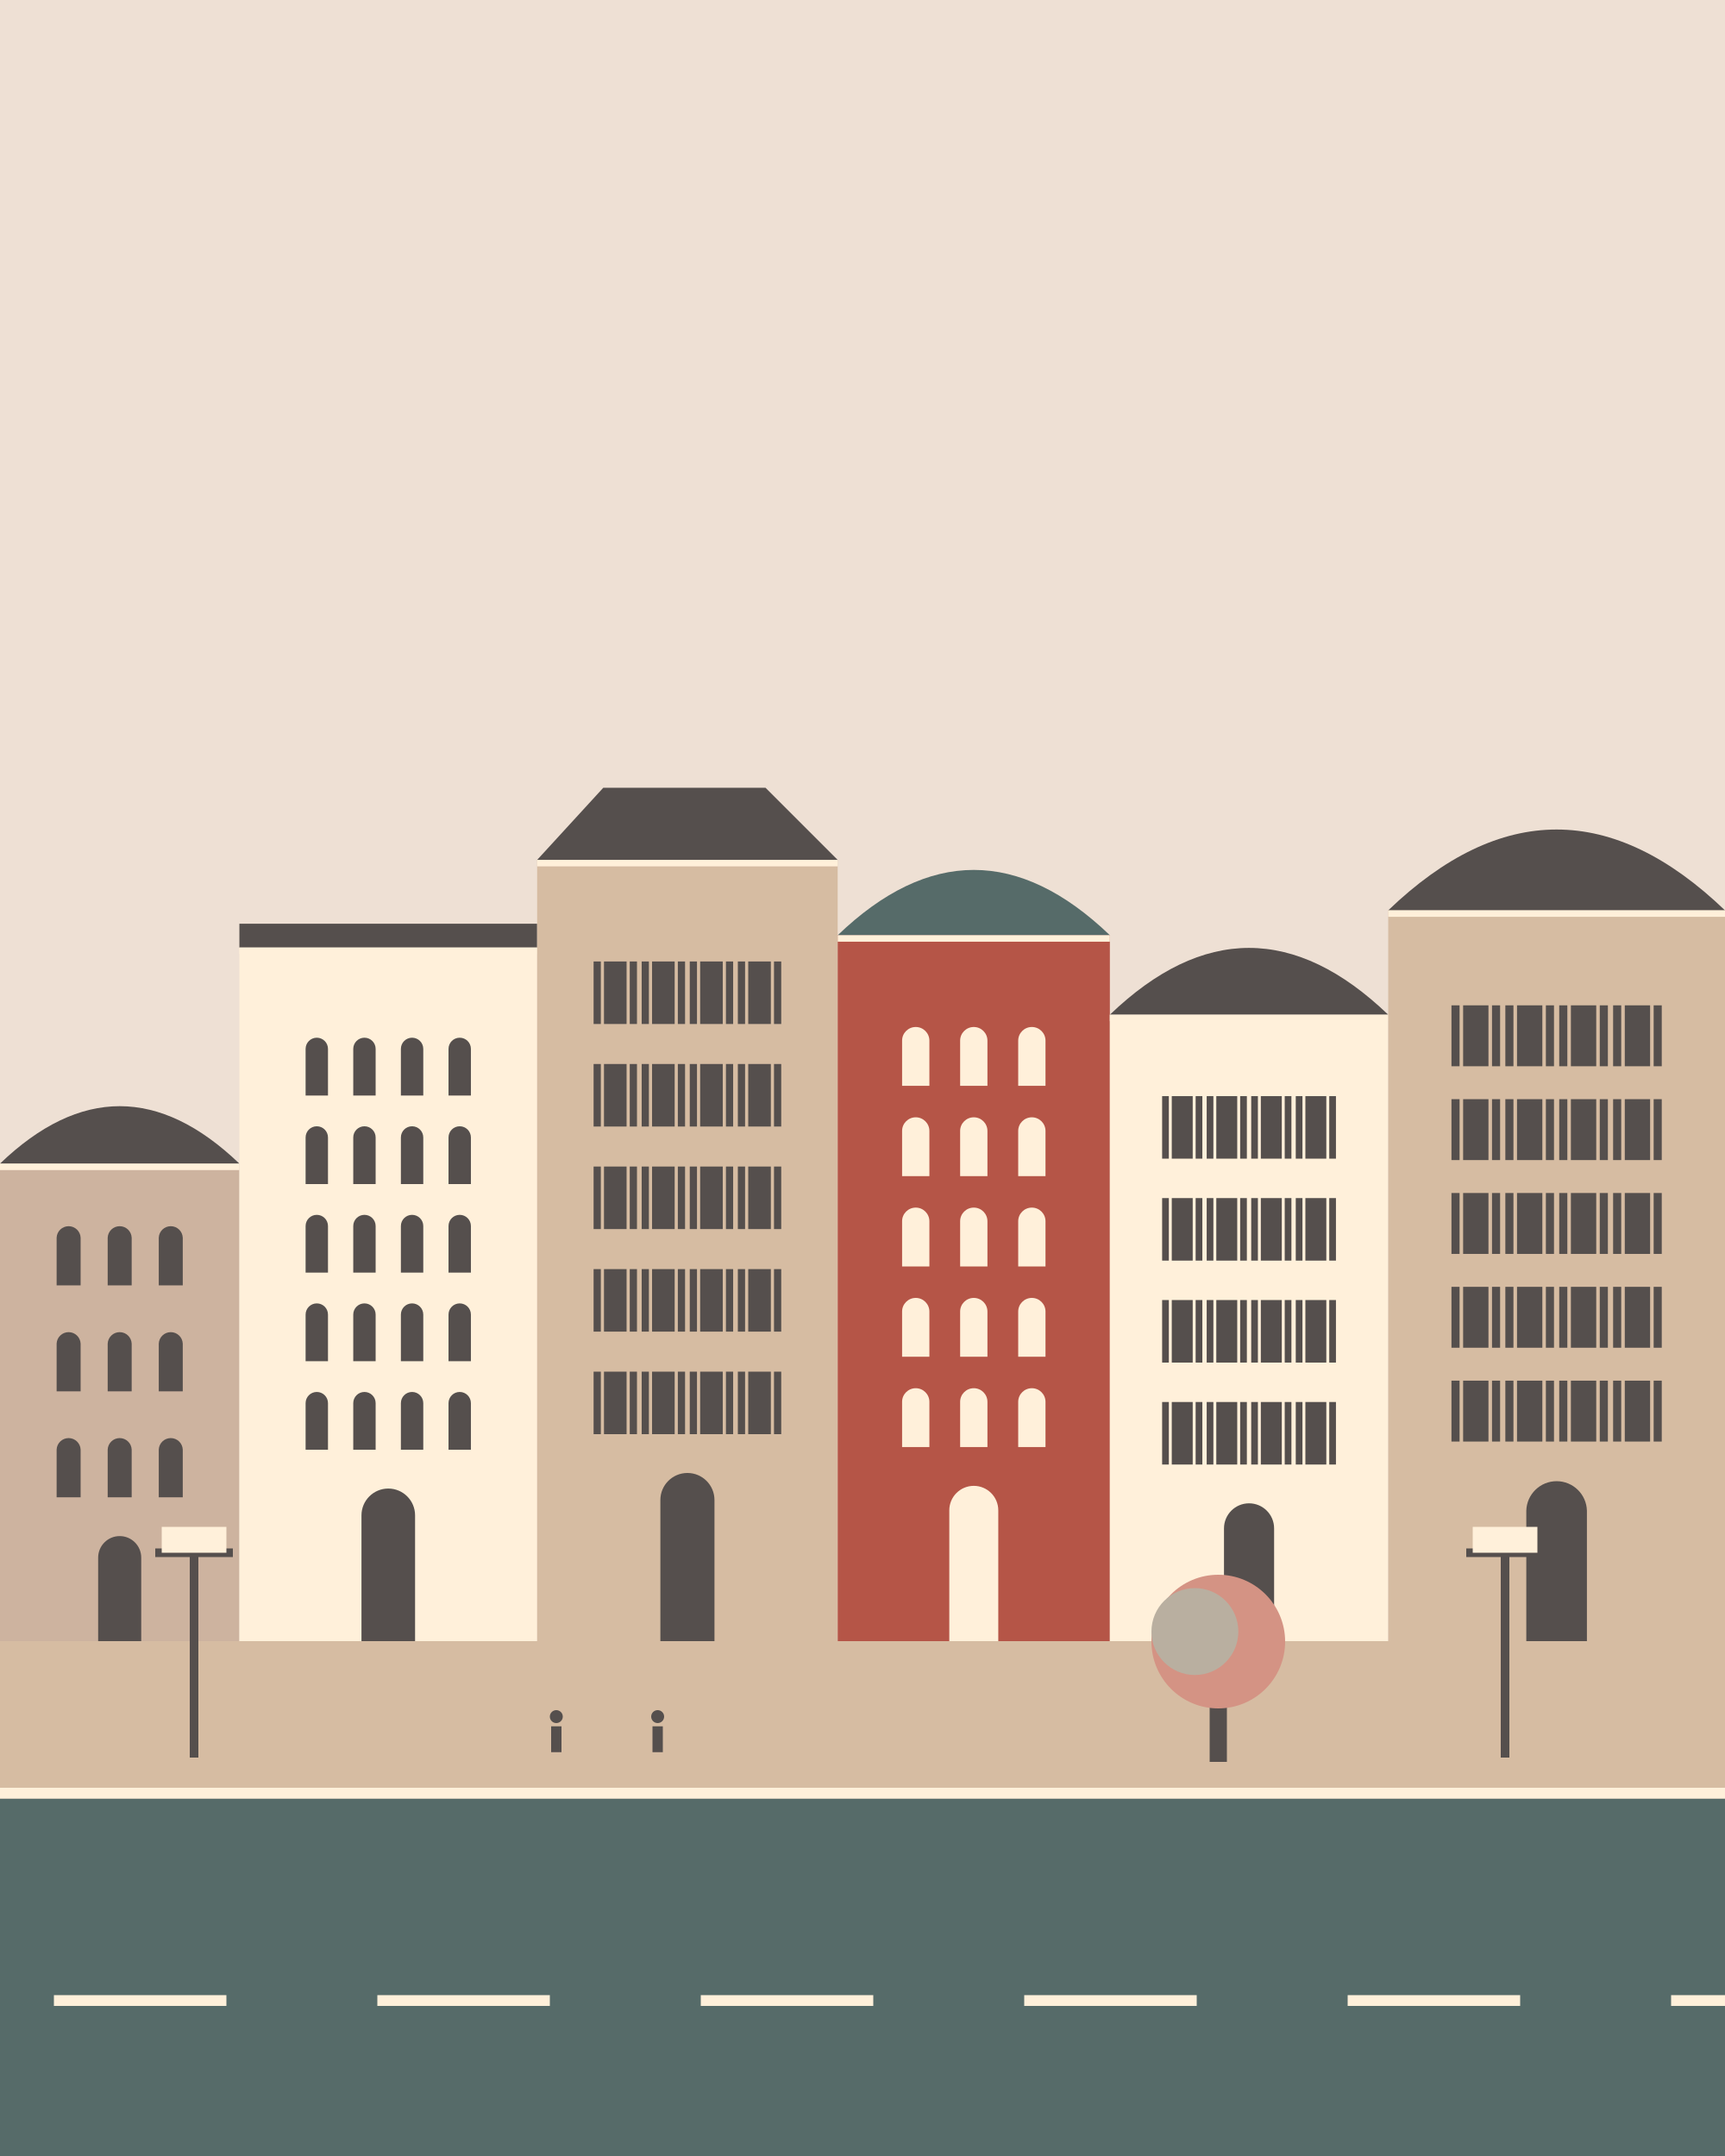
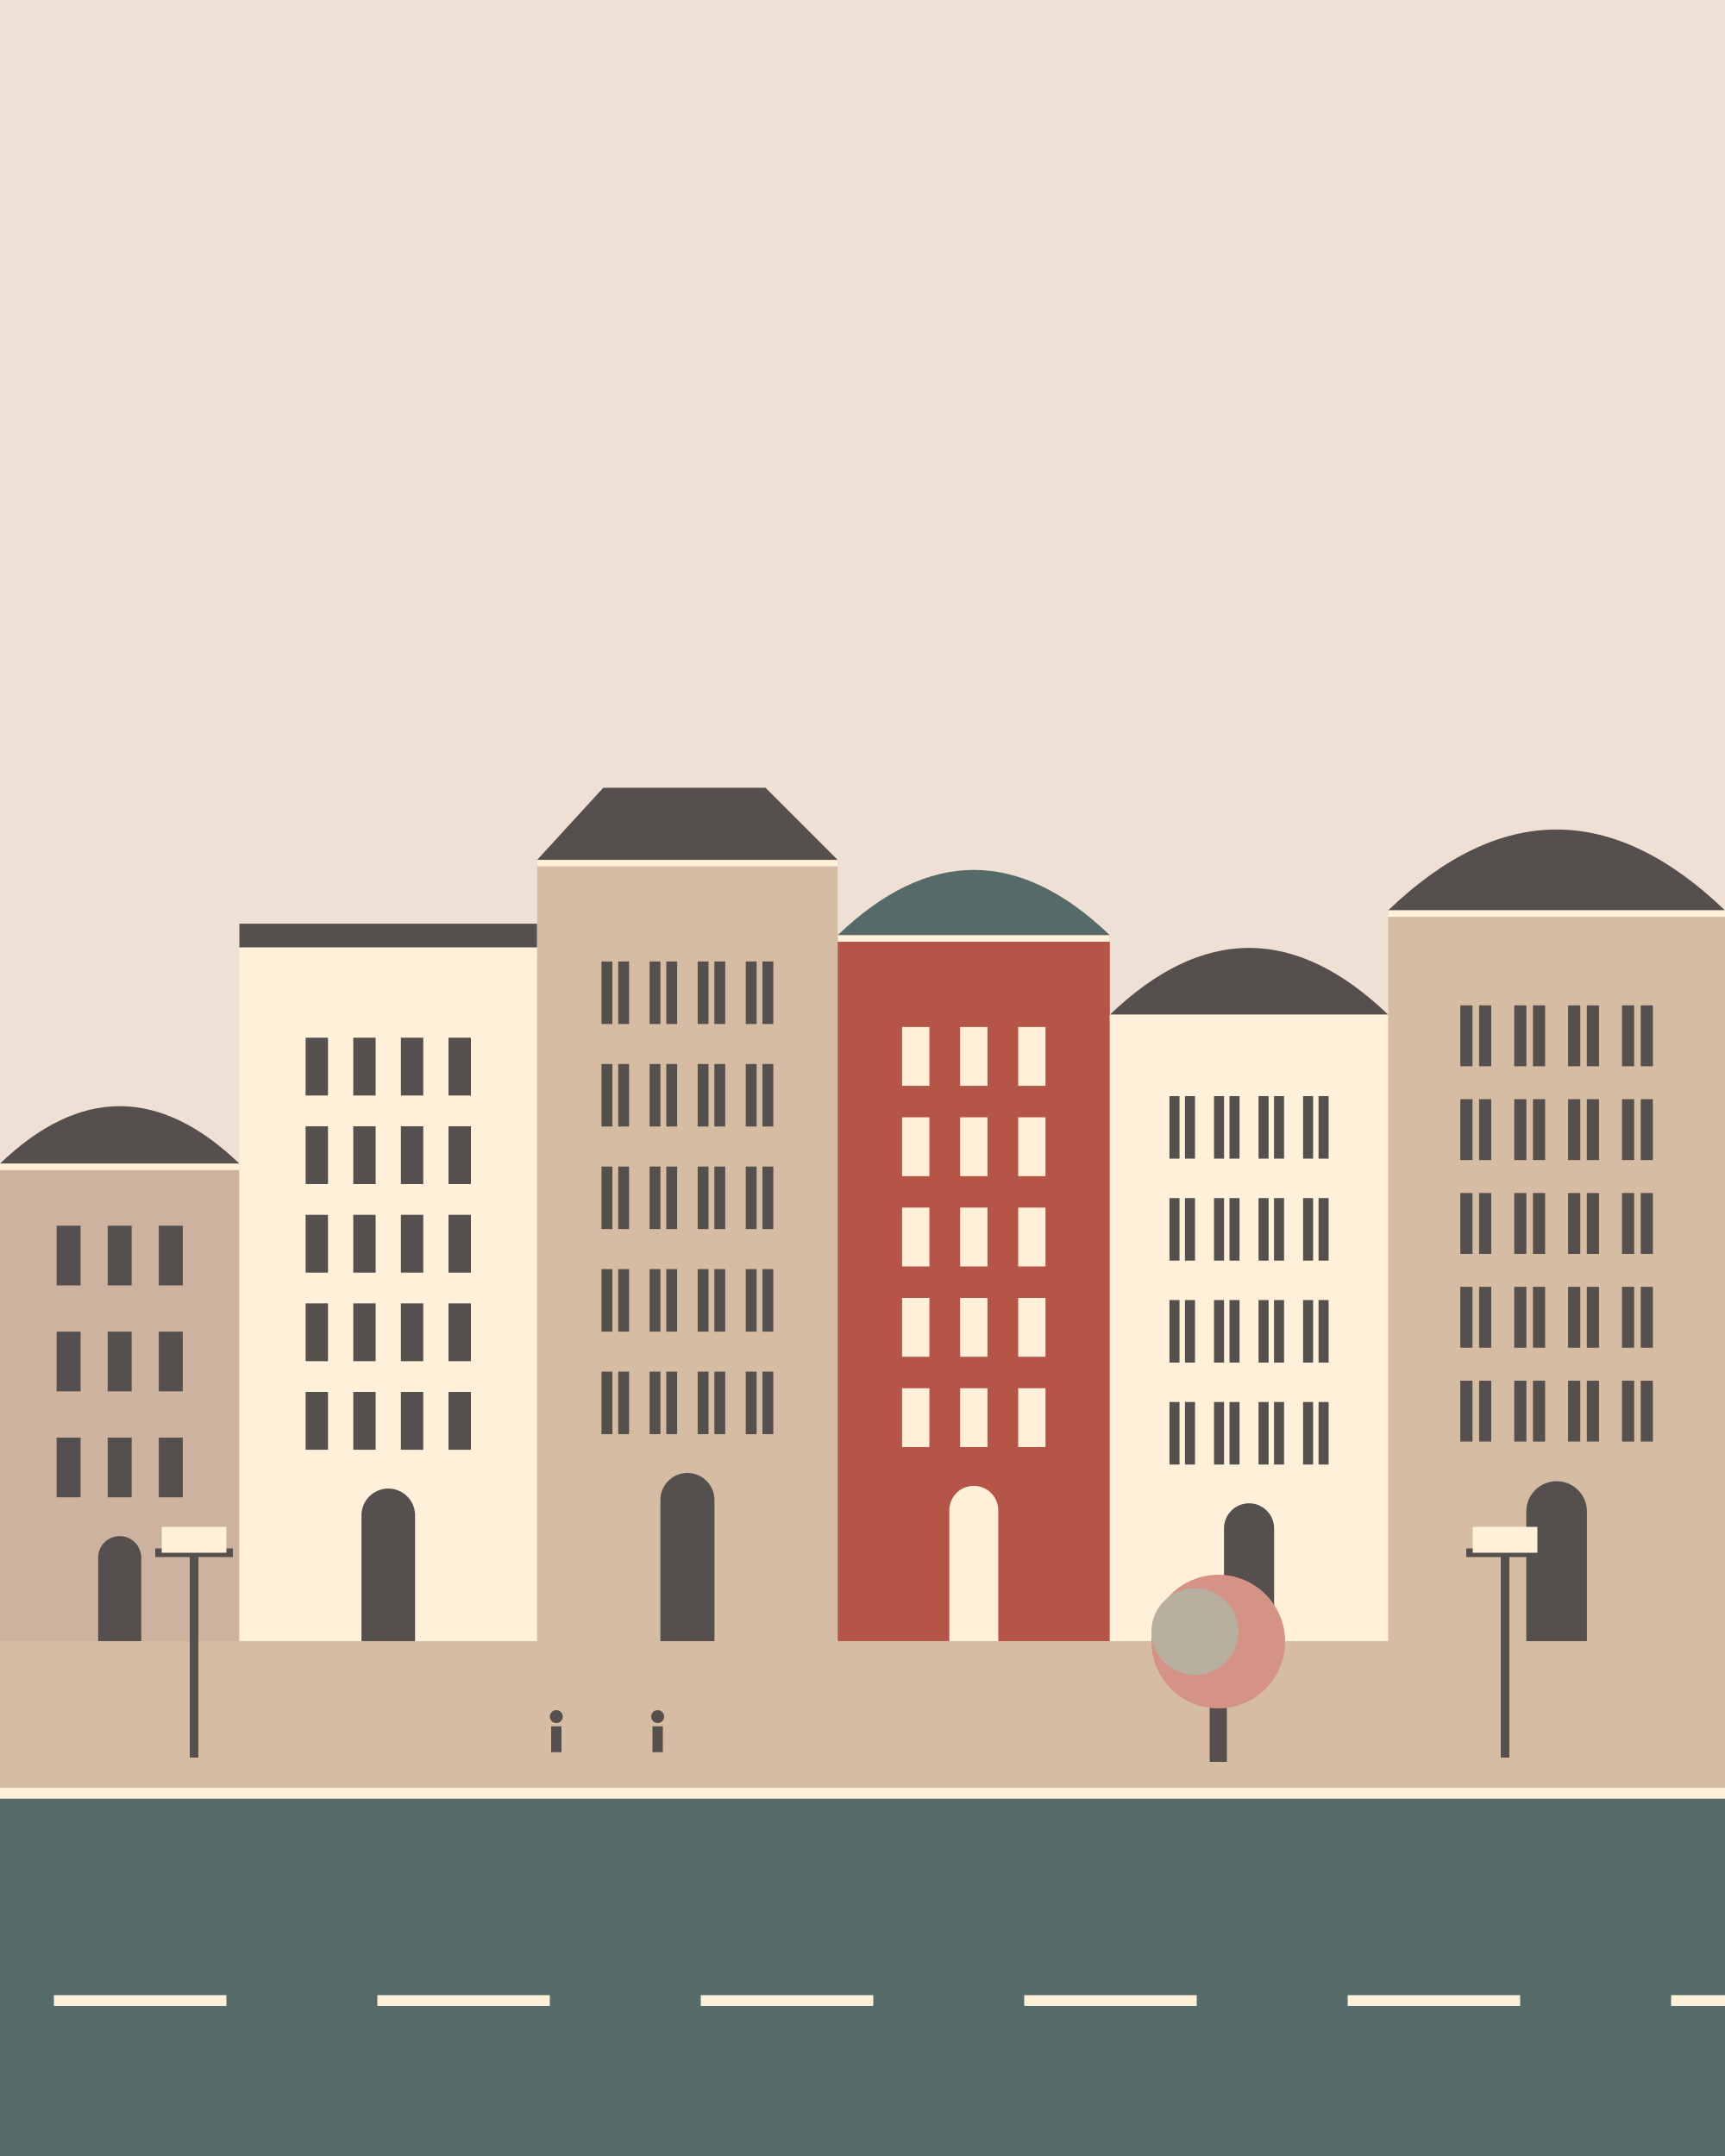
<svg xmlns="http://www.w3.org/2000/svg" width="800" height="1000" viewBox="0 0 800 1000" role="img" aria-label="道路沿い・street-008">
  <rect x="0" y="0" width="800" height="1000" fill="#eee0d4" />
  <rect x="0" y="761.2" width="800" height="73" fill="#d6bca2" />
  <rect x="0" y="834.2" width="800" height="165.8" fill="#566b69" />
  <g data-building="b0-0">
    <rect x="0" y="539.71" width="111.02" height="221.49" fill="#cdb39f" />
    <path d="M0 539.71Q55.51 486.43 111.02 539.71Z" fill="#554f4d" />
    <rect x="0" y="539.71" width="111.02" height="3" fill="#fff0da" />
-     <path d="M26.26 596.19V574.07a5.57 5.57 0 0 1 11.13 0V596.19Z" fill="#554f4d" />
-     <path d="M49.94 596.19V574.07a5.57 5.57 0 0 1 11.13 0V596.19Z" fill="#554f4d" />
-     <path d="M73.63 596.19V574.07a5.57 5.57 0 0 1 11.13 0V596.19Z" fill="#554f4d" />
-     <path d="M26.26 645.33V623.21a5.57 5.57 0 0 1 11.13 0V645.33Z" fill="#554f4d" />
-     <path d="M49.94 645.33V623.21a5.57 5.57 0 0 1 11.13 0V645.33Z" fill="#554f4d" />
-     <path d="M73.63 645.33V623.21a5.57 5.57 0 0 1 11.13 0V645.33Z" fill="#554f4d" />
-     <path d="M26.26 694.47V672.35a5.57 5.57 0 0 1 11.13 0V694.47Z" fill="#554f4d" />
-     <path d="M49.94 694.47V672.35a5.57 5.57 0 0 1 11.13 0V694.47Z" fill="#554f4d" />
-     <path d="M73.63 694.47V672.35a5.57 5.57 0 0 1 11.13 0V694.47Z" fill="#554f4d" />
+     <rect x="26.26" y="568.5" width="11.13" height="27.69" fill="#554f4d" />
+     <rect x="49.94" y="568.5" width="11.13" height="27.69" fill="#554f4d" />
+     <rect x="73.63" y="568.5" width="11.13" height="27.69" fill="#554f4d" />
+     <rect x="26.26" y="617.64" width="11.13" height="27.69" fill="#554f4d" />
+     <rect x="49.94" y="617.64" width="11.13" height="27.69" fill="#554f4d" />
+     <rect x="73.63" y="617.64" width="11.13" height="27.69" fill="#554f4d" />
+     <rect x="26.26" y="666.79" width="11.13" height="27.69" fill="#554f4d" />
+     <rect x="49.94" y="666.79" width="11.13" height="27.69" fill="#554f4d" />
+     <rect x="73.63" y="666.79" width="11.13" height="27.69" fill="#554f4d" />
    <path d="M45.52 761.2V722.46a9.99 9.99 0 0 1 19.98 0V761.2Z" fill="#554f4d" />
  </g>
  <g data-building="b0-1">
    <rect x="111.02" y="439.49" width="138.09" height="321.71" fill="#fff0da" />
    <rect x="111.02" y="428.44" width="138.09" height="11.05" fill="#554f4d" />
    <rect x="111.02" y="439.49" width="138.09" height="3" fill="#fff0da" />
-     <path d="M141.73 508.12V486.5a5.19 5.19 0 0 1 10.38 0V508.12Z" fill="#554f4d" />
-     <path d="M163.83 508.12V486.5a5.19 5.19 0 0 1 10.38 0V508.12Z" fill="#554f4d" />
-     <path d="M185.92 508.12V486.5a5.19 5.19 0 0 1 10.38 0V508.12Z" fill="#554f4d" />
-     <path d="M208.01 508.12V486.5a5.19 5.19 0 0 1 10.38 0V508.12Z" fill="#554f4d" />
-     <path d="M141.73 549.2V527.58a5.19 5.19 0 0 1 10.38 0V549.2Z" fill="#554f4d" />
-     <path d="M163.83 549.2V527.58a5.19 5.19 0 0 1 10.38 0V549.2Z" fill="#554f4d" />
-     <path d="M185.92 549.2V527.58a5.19 5.19 0 0 1 10.38 0V549.2Z" fill="#554f4d" />
-     <path d="M208.01 549.2V527.58a5.19 5.19 0 0 1 10.38 0V549.2Z" fill="#554f4d" />
-     <path d="M141.73 590.27V568.66a5.19 5.19 0 0 1 10.38 0V590.27Z" fill="#554f4d" />
-     <path d="M163.83 590.27V568.66a5.19 5.19 0 0 1 10.38 0V590.27Z" fill="#554f4d" />
-     <path d="M185.92 590.27V568.66a5.19 5.19 0 0 1 10.38 0V590.27Z" fill="#554f4d" />
-     <path d="M208.01 590.27V568.66a5.19 5.19 0 0 1 10.38 0V590.27Z" fill="#554f4d" />
-     <path d="M141.73 631.35V609.73a5.19 5.19 0 0 1 10.38 0V631.35Z" fill="#554f4d" />
-     <path d="M163.83 631.35V609.73a5.19 5.19 0 0 1 10.38 0V631.35Z" fill="#554f4d" />
-     <path d="M185.92 631.35V609.73a5.19 5.19 0 0 1 10.38 0V631.35Z" fill="#554f4d" />
-     <path d="M208.01 631.35V609.73a5.19 5.19 0 0 1 10.38 0V631.35Z" fill="#554f4d" />
-     <path d="M141.73 672.42V650.81a5.19 5.19 0 0 1 10.38 0V672.42Z" fill="#554f4d" />
-     <path d="M163.83 672.42V650.81a5.19 5.19 0 0 1 10.38 0V672.42Z" fill="#554f4d" />
-     <path d="M185.92 672.42V650.81a5.19 5.19 0 0 1 10.38 0V672.42Z" fill="#554f4d" />
-     <path d="M208.01 672.42V650.81a5.19 5.19 0 0 1 10.38 0V672.42Z" fill="#554f4d" />
+     <rect x="141.73" y="481.31" width="10.38" height="26.81" fill="#554f4d" />
+     <rect x="163.83" y="481.31" width="10.38" height="26.81" fill="#554f4d" />
+     <rect x="185.92" y="481.31" width="10.38" height="26.81" fill="#554f4d" />
+     <rect x="208.01" y="481.31" width="10.38" height="26.81" fill="#554f4d" />
+     <rect x="141.73" y="522.39" width="10.38" height="26.81" fill="#554f4d" />
+     <rect x="163.83" y="522.39" width="10.38" height="26.81" fill="#554f4d" />
+     <rect x="185.92" y="522.39" width="10.38" height="26.81" fill="#554f4d" />
+     <rect x="208.01" y="522.39" width="10.38" height="26.81" fill="#554f4d" />
+     <rect x="141.73" y="563.46" width="10.38" height="26.81" fill="#554f4d" />
+     <rect x="163.83" y="563.46" width="10.38" height="26.81" fill="#554f4d" />
+     <rect x="185.92" y="563.46" width="10.38" height="26.81" fill="#554f4d" />
+     <rect x="208.01" y="563.46" width="10.38" height="26.81" fill="#554f4d" />
+     <rect x="141.73" y="604.54" width="10.38" height="26.81" fill="#554f4d" />
+     <rect x="163.83" y="604.54" width="10.38" height="26.81" fill="#554f4d" />
+     <rect x="185.92" y="604.54" width="10.38" height="26.81" fill="#554f4d" />
+     <rect x="208.01" y="604.54" width="10.38" height="26.81" fill="#554f4d" />
+     <rect x="141.73" y="645.61" width="10.38" height="26.81" fill="#554f4d" />
+     <rect x="163.83" y="645.61" width="10.38" height="26.81" fill="#554f4d" />
+     <rect x="185.92" y="645.61" width="10.38" height="26.81" fill="#554f4d" />
+     <rect x="208.01" y="645.61" width="10.38" height="26.81" fill="#554f4d" />
    <path d="M167.64 761.2V702.85a12.43 12.43 0 0 1 24.86 0V761.2Z" fill="#554f4d" />
  </g>
  <g data-building="b0-2">
    <rect x="249.11" y="398.84" width="139.38" height="362.36" fill="#d6bca2" />
    <polygon points="249.11,398.84 279.77,365.39 355.04,365.39 388.49,398.84" fill="#554f4d" />
    <rect x="249.11" y="398.84" width="139.38" height="3" fill="#fff0da" />
-     <rect x="280.11" y="445.95" width="10.48" height="29" fill="#554f4d" />
-     <rect x="275.29" y="445.95" width="3.35" height="29" fill="#554f4d" />
-     <rect x="292.06" y="445.95" width="3.35" height="29" fill="#554f4d" />
-     <rect x="302.41" y="445.95" width="10.48" height="29" fill="#554f4d" />
-     <rect x="297.59" y="445.95" width="3.35" height="29" fill="#554f4d" />
-     <rect x="314.36" y="445.95" width="3.35" height="29" fill="#554f4d" />
-     <rect x="324.71" y="445.95" width="10.48" height="29" fill="#554f4d" />
-     <rect x="319.89" y="445.95" width="3.35" height="29" fill="#554f4d" />
-     <rect x="336.66" y="445.95" width="3.35" height="29" fill="#554f4d" />
-     <rect x="347.01" y="445.95" width="10.48" height="29" fill="#554f4d" />
-     <rect x="342.19" y="445.95" width="3.35" height="29" fill="#554f4d" />
-     <rect x="358.96" y="445.95" width="3.35" height="29" fill="#554f4d" />
-     <rect x="280.11" y="493.51" width="10.48" height="29" fill="#554f4d" />
-     <rect x="275.29" y="493.51" width="3.35" height="29" fill="#554f4d" />
-     <rect x="292.06" y="493.51" width="3.35" height="29" fill="#554f4d" />
-     <rect x="302.41" y="493.51" width="10.48" height="29" fill="#554f4d" />
-     <rect x="297.59" y="493.51" width="3.35" height="29" fill="#554f4d" />
-     <rect x="314.36" y="493.51" width="3.35" height="29" fill="#554f4d" />
-     <rect x="324.71" y="493.51" width="10.48" height="29" fill="#554f4d" />
-     <rect x="319.89" y="493.51" width="3.35" height="29" fill="#554f4d" />
-     <rect x="336.66" y="493.51" width="3.35" height="29" fill="#554f4d" />
-     <rect x="347.01" y="493.51" width="10.48" height="29" fill="#554f4d" />
-     <rect x="342.19" y="493.51" width="3.35" height="29" fill="#554f4d" />
-     <rect x="358.96" y="493.51" width="3.35" height="29" fill="#554f4d" />
-     <rect x="280.11" y="541.07" width="10.48" height="29" fill="#554f4d" />
-     <rect x="275.29" y="541.07" width="3.35" height="29" fill="#554f4d" />
-     <rect x="292.06" y="541.07" width="3.35" height="29" fill="#554f4d" />
-     <rect x="302.41" y="541.07" width="10.48" height="29" fill="#554f4d" />
-     <rect x="297.59" y="541.07" width="3.35" height="29" fill="#554f4d" />
-     <rect x="314.36" y="541.07" width="3.35" height="29" fill="#554f4d" />
-     <rect x="324.71" y="541.07" width="10.48" height="29" fill="#554f4d" />
-     <rect x="319.89" y="541.07" width="3.35" height="29" fill="#554f4d" />
-     <rect x="336.66" y="541.07" width="3.35" height="29" fill="#554f4d" />
-     <rect x="347.01" y="541.07" width="10.48" height="29" fill="#554f4d" />
-     <rect x="342.19" y="541.07" width="3.35" height="29" fill="#554f4d" />
-     <rect x="358.96" y="541.07" width="3.35" height="29" fill="#554f4d" />
-     <rect x="280.11" y="588.64" width="10.48" height="29" fill="#554f4d" />
-     <rect x="275.29" y="588.64" width="3.35" height="29" fill="#554f4d" />
-     <rect x="292.06" y="588.64" width="3.35" height="29" fill="#554f4d" />
-     <rect x="302.41" y="588.64" width="10.48" height="29" fill="#554f4d" />
-     <rect x="297.59" y="588.64" width="3.35" height="29" fill="#554f4d" />
-     <rect x="314.36" y="588.64" width="3.35" height="29" fill="#554f4d" />
-     <rect x="324.71" y="588.64" width="10.48" height="29" fill="#554f4d" />
-     <rect x="319.89" y="588.64" width="3.35" height="29" fill="#554f4d" />
-     <rect x="336.66" y="588.64" width="3.35" height="29" fill="#554f4d" />
-     <rect x="347.01" y="588.64" width="10.48" height="29" fill="#554f4d" />
-     <rect x="342.19" y="588.64" width="3.35" height="29" fill="#554f4d" />
-     <rect x="358.96" y="588.64" width="3.35" height="29" fill="#554f4d" />
-     <rect x="280.11" y="636.2" width="10.48" height="29" fill="#554f4d" />
-     <rect x="275.29" y="636.2" width="3.35" height="29" fill="#554f4d" />
-     <rect x="292.06" y="636.2" width="3.35" height="29" fill="#554f4d" />
-     <rect x="302.41" y="636.2" width="10.48" height="29" fill="#554f4d" />
-     <rect x="297.59" y="636.2" width="3.35" height="29" fill="#554f4d" />
-     <rect x="314.36" y="636.2" width="3.35" height="29" fill="#554f4d" />
-     <rect x="324.71" y="636.2" width="10.48" height="29" fill="#554f4d" />
-     <rect x="319.89" y="636.2" width="3.35" height="29" fill="#554f4d" />
-     <rect x="336.66" y="636.2" width="3.35" height="29" fill="#554f4d" />
-     <rect x="347.01" y="636.2" width="10.48" height="29" fill="#554f4d" />
-     <rect x="342.19" y="636.2" width="3.35" height="29" fill="#554f4d" />
-     <rect x="358.96" y="636.2" width="3.35" height="29" fill="#554f4d" />
+     <rect x="278.96" y="445.95" width="5.03" height="29" fill="#554f4d" />
+     <rect x="286.71" y="445.95" width="5.03" height="29" fill="#554f4d" />
+     <rect x="301.26" y="445.95" width="5.03" height="29" fill="#554f4d" />
+     <rect x="309.01" y="445.95" width="5.03" height="29" fill="#554f4d" />
+     <rect x="323.56" y="445.95" width="5.03" height="29" fill="#554f4d" />
+     <rect x="331.31" y="445.95" width="5.03" height="29" fill="#554f4d" />
+     <rect x="345.86" y="445.95" width="5.03" height="29" fill="#554f4d" />
+     <rect x="353.61" y="445.95" width="5.03" height="29" fill="#554f4d" />
+     <rect x="278.96" y="493.51" width="5.03" height="29" fill="#554f4d" />
+     <rect x="286.71" y="493.51" width="5.03" height="29" fill="#554f4d" />
+     <rect x="301.26" y="493.51" width="5.03" height="29" fill="#554f4d" />
+     <rect x="309.01" y="493.51" width="5.03" height="29" fill="#554f4d" />
+     <rect x="323.56" y="493.51" width="5.03" height="29" fill="#554f4d" />
+     <rect x="331.31" y="493.51" width="5.03" height="29" fill="#554f4d" />
+     <rect x="345.86" y="493.51" width="5.03" height="29" fill="#554f4d" />
+     <rect x="353.61" y="493.51" width="5.03" height="29" fill="#554f4d" />
+     <rect x="278.96" y="541.07" width="5.03" height="29" fill="#554f4d" />
+     <rect x="286.71" y="541.07" width="5.03" height="29" fill="#554f4d" />
+     <rect x="301.26" y="541.07" width="5.03" height="29" fill="#554f4d" />
+     <rect x="309.01" y="541.07" width="5.03" height="29" fill="#554f4d" />
+     <rect x="323.56" y="541.07" width="5.03" height="29" fill="#554f4d" />
+     <rect x="331.31" y="541.07" width="5.03" height="29" fill="#554f4d" />
+     <rect x="345.86" y="541.07" width="5.03" height="29" fill="#554f4d" />
+     <rect x="353.61" y="541.07" width="5.03" height="29" fill="#554f4d" />
+     <rect x="278.96" y="588.64" width="5.03" height="29" fill="#554f4d" />
+     <rect x="286.71" y="588.64" width="5.03" height="29" fill="#554f4d" />
+     <rect x="301.26" y="588.64" width="5.03" height="29" fill="#554f4d" />
+     <rect x="309.01" y="588.64" width="5.03" height="29" fill="#554f4d" />
+     <rect x="323.56" y="588.64" width="5.03" height="29" fill="#554f4d" />
+     <rect x="331.31" y="588.64" width="5.03" height="29" fill="#554f4d" />
+     <rect x="345.86" y="588.64" width="5.03" height="29" fill="#554f4d" />
+     <rect x="353.61" y="588.64" width="5.03" height="29" fill="#554f4d" />
+     <rect x="278.96" y="636.2" width="5.03" height="29" fill="#554f4d" />
+     <rect x="286.71" y="636.2" width="5.03" height="29" fill="#554f4d" />
+     <rect x="301.26" y="636.2" width="5.03" height="29" fill="#554f4d" />
+     <rect x="309.01" y="636.2" width="5.03" height="29" fill="#554f4d" />
+     <rect x="323.56" y="636.2" width="5.03" height="29" fill="#554f4d" />
+     <rect x="331.31" y="636.2" width="5.03" height="29" fill="#554f4d" />
+     <rect x="345.86" y="636.2" width="5.03" height="29" fill="#554f4d" />
+     <rect x="353.61" y="636.2" width="5.03" height="29" fill="#554f4d" />
    <path d="M306.26 761.2V695.74a12.54 12.54 0 0 1 25.09 0V761.2Z" fill="#554f4d" />
  </g>
  <g data-building="b0-3">
    <rect x="388.5" y="433.78" width="126.22" height="327.42" fill="#b55547" />
    <path d="M388.5 433.78Q451.61 373.2 514.72 433.78Z" fill="#566b69" />
    <rect x="388.5" y="433.78" width="126.22" height="3" fill="#fff0da" />
-     <path d="M418.36 503.63V482.67a6.33 6.33 0 0 1 12.66 0V503.63Z" fill="#fff0da" />
-     <path d="M445.28 503.63V482.67a6.33 6.33 0 0 1 12.66 0V503.63Z" fill="#fff0da" />
-     <path d="M472.21 503.63V482.67a6.33 6.33 0 0 1 12.66 0V503.63Z" fill="#fff0da" />
-     <path d="M418.36 545.51V524.56a6.33 6.33 0 0 1 12.66 0V545.51Z" fill="#fff0da" />
-     <path d="M445.28 545.51V524.56a6.33 6.33 0 0 1 12.66 0V545.51Z" fill="#fff0da" />
-     <path d="M472.21 545.51V524.56a6.33 6.33 0 0 1 12.66 0V545.51Z" fill="#fff0da" />
-     <path d="M418.36 587.4V566.44a6.33 6.33 0 0 1 12.66 0V587.4Z" fill="#fff0da" />
-     <path d="M445.28 587.4V566.44a6.33 6.33 0 0 1 12.66 0V587.4Z" fill="#fff0da" />
-     <path d="M472.21 587.4V566.44a6.33 6.33 0 0 1 12.66 0V587.4Z" fill="#fff0da" />
-     <path d="M418.36 629.28V608.33a6.33 6.33 0 0 1 12.66 0V629.28Z" fill="#fff0da" />
-     <path d="M445.28 629.28V608.33a6.33 6.33 0 0 1 12.66 0V629.28Z" fill="#fff0da" />
-     <path d="M472.21 629.28V608.33a6.33 6.33 0 0 1 12.66 0V629.28Z" fill="#fff0da" />
-     <path d="M418.36 671.17V650.21a6.33 6.33 0 0 1 12.66 0V671.17Z" fill="#fff0da" />
-     <path d="M445.28 671.17V650.21a6.33 6.33 0 0 1 12.66 0V671.17Z" fill="#fff0da" />
-     <path d="M472.21 671.17V650.21a6.33 6.33 0 0 1 12.66 0V671.17Z" fill="#fff0da" />
+     <rect x="418.36" y="476.34" width="12.66" height="27.29" fill="#fff0da" />
+     <rect x="445.28" y="476.34" width="12.66" height="27.29" fill="#fff0da" />
+     <rect x="472.21" y="476.34" width="12.66" height="27.29" fill="#fff0da" />
+     <rect x="418.36" y="518.23" width="12.66" height="27.29" fill="#fff0da" />
+     <rect x="445.28" y="518.23" width="12.66" height="27.29" fill="#fff0da" />
+     <rect x="472.21" y="518.23" width="12.66" height="27.29" fill="#fff0da" />
+     <rect x="418.36" y="560.11" width="12.66" height="27.29" fill="#fff0da" />
+     <rect x="445.28" y="560.11" width="12.66" height="27.29" fill="#fff0da" />
+     <rect x="472.21" y="560.11" width="12.66" height="27.29" fill="#fff0da" />
+     <rect x="418.36" y="602" width="12.66" height="27.29" fill="#fff0da" />
+     <rect x="445.28" y="602" width="12.66" height="27.29" fill="#fff0da" />
+     <rect x="472.21" y="602" width="12.66" height="27.29" fill="#fff0da" />
+     <rect x="418.36" y="643.88" width="12.66" height="27.29" fill="#fff0da" />
+     <rect x="445.28" y="643.88" width="12.66" height="27.29" fill="#fff0da" />
+     <rect x="472.21" y="643.88" width="12.66" height="27.29" fill="#fff0da" />
    <path d="M440.25 761.2V700.53a11.36 11.36 0 0 1 22.72 0V761.2Z" fill="#fff0da" />
  </g>
  <g data-building="b0-4">
    <rect x="514.72" y="470.64" width="129.09" height="290.56" fill="#fff0da" />
    <path d="M514.72 470.64Q579.26 408.68 643.81 470.64Z" fill="#554f4d" />
    <rect x="514.72" y="470.64" width="129.09" height="3" fill="#fff0da" />
-     <rect x="543.43" y="508.41" width="9.71" height="29" fill="#554f4d" />
-     <rect x="538.96" y="508.41" width="3.11" height="29" fill="#554f4d" />
-     <rect x="554.5" y="508.41" width="3.11" height="29" fill="#554f4d" />
-     <rect x="564.08" y="508.41" width="9.71" height="29" fill="#554f4d" />
-     <rect x="559.62" y="508.41" width="3.11" height="29" fill="#554f4d" />
-     <rect x="575.15" y="508.41" width="3.11" height="29" fill="#554f4d" />
-     <rect x="584.74" y="508.41" width="9.71" height="29" fill="#554f4d" />
-     <rect x="580.27" y="508.41" width="3.11" height="29" fill="#554f4d" />
-     <rect x="595.81" y="508.41" width="3.11" height="29" fill="#554f4d" />
-     <rect x="605.39" y="508.41" width="9.71" height="29" fill="#554f4d" />
-     <rect x="600.93" y="508.41" width="3.11" height="29" fill="#554f4d" />
-     <rect x="616.46" y="508.41" width="3.11" height="29" fill="#554f4d" />
-     <rect x="543.43" y="555.7" width="9.71" height="29" fill="#554f4d" />
-     <rect x="538.96" y="555.7" width="3.11" height="29" fill="#554f4d" />
-     <rect x="554.5" y="555.7" width="3.11" height="29" fill="#554f4d" />
-     <rect x="564.08" y="555.7" width="9.71" height="29" fill="#554f4d" />
-     <rect x="559.62" y="555.7" width="3.11" height="29" fill="#554f4d" />
-     <rect x="575.15" y="555.7" width="3.11" height="29" fill="#554f4d" />
-     <rect x="584.74" y="555.7" width="9.71" height="29" fill="#554f4d" />
-     <rect x="580.27" y="555.7" width="3.11" height="29" fill="#554f4d" />
-     <rect x="595.81" y="555.7" width="3.11" height="29" fill="#554f4d" />
-     <rect x="605.39" y="555.7" width="9.71" height="29" fill="#554f4d" />
-     <rect x="600.93" y="555.7" width="3.11" height="29" fill="#554f4d" />
-     <rect x="616.46" y="555.7" width="3.11" height="29" fill="#554f4d" />
-     <rect x="543.43" y="602.99" width="9.71" height="29" fill="#554f4d" />
-     <rect x="538.96" y="602.99" width="3.11" height="29" fill="#554f4d" />
-     <rect x="554.5" y="602.99" width="3.11" height="29" fill="#554f4d" />
-     <rect x="564.08" y="602.99" width="9.71" height="29" fill="#554f4d" />
-     <rect x="559.62" y="602.99" width="3.11" height="29" fill="#554f4d" />
-     <rect x="575.15" y="602.99" width="3.11" height="29" fill="#554f4d" />
-     <rect x="584.74" y="602.99" width="9.71" height="29" fill="#554f4d" />
-     <rect x="580.27" y="602.99" width="3.11" height="29" fill="#554f4d" />
-     <rect x="595.81" y="602.99" width="3.11" height="29" fill="#554f4d" />
-     <rect x="605.39" y="602.99" width="9.71" height="29" fill="#554f4d" />
-     <rect x="600.93" y="602.99" width="3.11" height="29" fill="#554f4d" />
-     <rect x="616.46" y="602.99" width="3.11" height="29" fill="#554f4d" />
-     <rect x="543.43" y="650.28" width="9.71" height="29" fill="#554f4d" />
-     <rect x="538.96" y="650.28" width="3.11" height="29" fill="#554f4d" />
-     <rect x="554.5" y="650.28" width="3.11" height="29" fill="#554f4d" />
-     <rect x="564.08" y="650.28" width="9.71" height="29" fill="#554f4d" />
-     <rect x="559.62" y="650.28" width="3.11" height="29" fill="#554f4d" />
-     <rect x="575.15" y="650.28" width="3.11" height="29" fill="#554f4d" />
-     <rect x="584.74" y="650.28" width="9.71" height="29" fill="#554f4d" />
-     <rect x="580.27" y="650.28" width="3.11" height="29" fill="#554f4d" />
-     <rect x="595.81" y="650.28" width="3.11" height="29" fill="#554f4d" />
-     <rect x="605.39" y="650.28" width="9.71" height="29" fill="#554f4d" />
-     <rect x="600.93" y="650.28" width="3.11" height="29" fill="#554f4d" />
-     <rect x="616.46" y="650.28" width="3.11" height="29" fill="#554f4d" />
+     <rect x="542.36" y="508.41" width="4.66" height="29" fill="#554f4d" />
+     <rect x="549.55" y="508.41" width="4.66" height="29" fill="#554f4d" />
+     <rect x="563.02" y="508.41" width="4.66" height="29" fill="#554f4d" />
+     <rect x="570.2" y="508.41" width="4.66" height="29" fill="#554f4d" />
+     <rect x="583.67" y="508.41" width="4.66" height="29" fill="#554f4d" />
+     <rect x="590.85" y="508.41" width="4.66" height="29" fill="#554f4d" />
+     <rect x="604.32" y="508.41" width="4.66" height="29" fill="#554f4d" />
+     <rect x="611.51" y="508.41" width="4.66" height="29" fill="#554f4d" />
+     <rect x="542.36" y="555.7" width="4.66" height="29" fill="#554f4d" />
+     <rect x="549.55" y="555.7" width="4.66" height="29" fill="#554f4d" />
+     <rect x="563.02" y="555.7" width="4.66" height="29" fill="#554f4d" />
+     <rect x="570.2" y="555.7" width="4.66" height="29" fill="#554f4d" />
+     <rect x="583.67" y="555.7" width="4.66" height="29" fill="#554f4d" />
+     <rect x="590.85" y="555.7" width="4.66" height="29" fill="#554f4d" />
+     <rect x="604.32" y="555.7" width="4.66" height="29" fill="#554f4d" />
+     <rect x="611.51" y="555.7" width="4.66" height="29" fill="#554f4d" />
+     <rect x="542.36" y="602.99" width="4.66" height="29" fill="#554f4d" />
+     <rect x="549.55" y="602.99" width="4.66" height="29" fill="#554f4d" />
+     <rect x="563.02" y="602.99" width="4.66" height="29" fill="#554f4d" />
+     <rect x="570.2" y="602.99" width="4.66" height="29" fill="#554f4d" />
+     <rect x="583.67" y="602.99" width="4.66" height="29" fill="#554f4d" />
+     <rect x="590.85" y="602.99" width="4.66" height="29" fill="#554f4d" />
+     <rect x="604.32" y="602.99" width="4.66" height="29" fill="#554f4d" />
+     <rect x="611.51" y="602.99" width="4.66" height="29" fill="#554f4d" />
+     <rect x="542.36" y="650.28" width="4.66" height="29" fill="#554f4d" />
+     <rect x="549.55" y="650.28" width="4.66" height="29" fill="#554f4d" />
+     <rect x="563.02" y="650.28" width="4.66" height="29" fill="#554f4d" />
+     <rect x="570.2" y="650.28" width="4.66" height="29" fill="#554f4d" />
+     <rect x="583.67" y="650.28" width="4.66" height="29" fill="#554f4d" />
+     <rect x="590.85" y="650.28" width="4.66" height="29" fill="#554f4d" />
+     <rect x="604.32" y="650.28" width="4.66" height="29" fill="#554f4d" />
+     <rect x="611.51" y="650.28" width="4.66" height="29" fill="#554f4d" />
    <path d="M567.65 761.2V708.89a11.62 11.62 0 0 1 23.24 0V761.2Z" fill="#554f4d" />
  </g>
  <g data-building="b0-5">
    <rect x="643.81" y="422.24" width="156.19" height="338.96" fill="#d6bca2" />
    <path d="M643.81 422.24Q721.9 347.26 800 422.24Z" fill="#554f4d" />
    <rect x="643.81" y="422.24" width="156.19" height="3" fill="#fff0da" />
-     <rect x="678.55" y="466.3" width="11.75" height="28.25" fill="#554f4d" />
-     <rect x="673.14" y="466.3" width="3.76" height="28.25" fill="#554f4d" />
-     <rect x="691.94" y="466.3" width="3.76" height="28.25" fill="#554f4d" />
-     <rect x="703.54" y="466.3" width="11.75" height="28.25" fill="#554f4d" />
-     <rect x="698.13" y="466.3" width="3.76" height="28.25" fill="#554f4d" />
-     <rect x="716.93" y="466.3" width="3.76" height="28.25" fill="#554f4d" />
-     <rect x="728.53" y="466.3" width="11.75" height="28.25" fill="#554f4d" />
-     <rect x="723.12" y="466.3" width="3.76" height="28.25" fill="#554f4d" />
-     <rect x="741.92" y="466.3" width="3.76" height="28.25" fill="#554f4d" />
-     <rect x="753.52" y="466.3" width="11.75" height="28.25" fill="#554f4d" />
-     <rect x="748.11" y="466.3" width="3.76" height="28.25" fill="#554f4d" />
-     <rect x="766.91" y="466.3" width="3.76" height="28.25" fill="#554f4d" />
-     <rect x="678.55" y="509.82" width="11.75" height="28.25" fill="#554f4d" />
-     <rect x="673.14" y="509.82" width="3.76" height="28.25" fill="#554f4d" />
-     <rect x="691.94" y="509.82" width="3.76" height="28.25" fill="#554f4d" />
-     <rect x="703.54" y="509.82" width="11.75" height="28.25" fill="#554f4d" />
-     <rect x="698.13" y="509.82" width="3.76" height="28.25" fill="#554f4d" />
-     <rect x="716.93" y="509.82" width="3.76" height="28.25" fill="#554f4d" />
-     <rect x="728.53" y="509.82" width="11.75" height="28.25" fill="#554f4d" />
-     <rect x="723.12" y="509.82" width="3.76" height="28.25" fill="#554f4d" />
-     <rect x="741.92" y="509.82" width="3.76" height="28.25" fill="#554f4d" />
-     <rect x="753.52" y="509.82" width="11.75" height="28.25" fill="#554f4d" />
-     <rect x="748.11" y="509.82" width="3.76" height="28.25" fill="#554f4d" />
-     <rect x="766.91" y="509.82" width="3.76" height="28.25" fill="#554f4d" />
-     <rect x="678.55" y="553.34" width="11.75" height="28.25" fill="#554f4d" />
-     <rect x="673.14" y="553.34" width="3.76" height="28.25" fill="#554f4d" />
-     <rect x="691.94" y="553.34" width="3.76" height="28.25" fill="#554f4d" />
-     <rect x="703.54" y="553.34" width="11.75" height="28.25" fill="#554f4d" />
-     <rect x="698.13" y="553.34" width="3.76" height="28.25" fill="#554f4d" />
-     <rect x="716.93" y="553.34" width="3.76" height="28.25" fill="#554f4d" />
-     <rect x="728.53" y="553.34" width="11.75" height="28.25" fill="#554f4d" />
-     <rect x="723.12" y="553.34" width="3.76" height="28.25" fill="#554f4d" />
-     <rect x="741.92" y="553.34" width="3.76" height="28.25" fill="#554f4d" />
-     <rect x="753.52" y="553.34" width="11.75" height="28.25" fill="#554f4d" />
-     <rect x="748.11" y="553.34" width="3.76" height="28.25" fill="#554f4d" />
-     <rect x="766.91" y="553.34" width="3.76" height="28.25" fill="#554f4d" />
-     <rect x="678.55" y="596.86" width="11.75" height="28.25" fill="#554f4d" />
-     <rect x="673.14" y="596.86" width="3.76" height="28.25" fill="#554f4d" />
-     <rect x="691.94" y="596.86" width="3.76" height="28.25" fill="#554f4d" />
-     <rect x="703.54" y="596.86" width="11.75" height="28.25" fill="#554f4d" />
-     <rect x="698.13" y="596.86" width="3.76" height="28.25" fill="#554f4d" />
-     <rect x="716.93" y="596.86" width="3.76" height="28.25" fill="#554f4d" />
-     <rect x="728.53" y="596.86" width="11.75" height="28.25" fill="#554f4d" />
-     <rect x="723.12" y="596.86" width="3.76" height="28.25" fill="#554f4d" />
-     <rect x="741.92" y="596.86" width="3.76" height="28.25" fill="#554f4d" />
-     <rect x="753.52" y="596.86" width="11.75" height="28.25" fill="#554f4d" />
-     <rect x="748.11" y="596.86" width="3.76" height="28.25" fill="#554f4d" />
-     <rect x="766.91" y="596.86" width="3.76" height="28.25" fill="#554f4d" />
-     <rect x="678.55" y="640.38" width="11.75" height="28.25" fill="#554f4d" />
-     <rect x="673.14" y="640.38" width="3.76" height="28.25" fill="#554f4d" />
-     <rect x="691.94" y="640.38" width="3.76" height="28.25" fill="#554f4d" />
-     <rect x="703.54" y="640.38" width="11.75" height="28.25" fill="#554f4d" />
-     <rect x="698.13" y="640.38" width="3.76" height="28.25" fill="#554f4d" />
-     <rect x="716.93" y="640.38" width="3.76" height="28.25" fill="#554f4d" />
-     <rect x="728.53" y="640.38" width="11.75" height="28.25" fill="#554f4d" />
-     <rect x="723.12" y="640.38" width="3.76" height="28.25" fill="#554f4d" />
-     <rect x="741.92" y="640.38" width="3.76" height="28.25" fill="#554f4d" />
-     <rect x="753.52" y="640.38" width="11.75" height="28.25" fill="#554f4d" />
-     <rect x="748.11" y="640.38" width="3.76" height="28.25" fill="#554f4d" />
-     <rect x="766.91" y="640.38" width="3.76" height="28.25" fill="#554f4d" />
+     <rect x="677.25" y="466.3" width="5.64" height="28.25" fill="#554f4d" />
+     <rect x="685.95" y="466.3" width="5.64" height="28.25" fill="#554f4d" />
+     <rect x="702.25" y="466.3" width="5.64" height="28.25" fill="#554f4d" />
+     <rect x="710.94" y="466.3" width="5.64" height="28.25" fill="#554f4d" />
+     <rect x="727.24" y="466.3" width="5.64" height="28.25" fill="#554f4d" />
+     <rect x="735.93" y="466.3" width="5.64" height="28.25" fill="#554f4d" />
+     <rect x="752.23" y="466.3" width="5.64" height="28.25" fill="#554f4d" />
+     <rect x="760.92" y="466.3" width="5.64" height="28.25" fill="#554f4d" />
+     <rect x="677.25" y="509.82" width="5.64" height="28.25" fill="#554f4d" />
+     <rect x="685.95" y="509.82" width="5.64" height="28.25" fill="#554f4d" />
+     <rect x="702.25" y="509.82" width="5.64" height="28.25" fill="#554f4d" />
+     <rect x="710.94" y="509.82" width="5.64" height="28.25" fill="#554f4d" />
+     <rect x="727.24" y="509.82" width="5.64" height="28.25" fill="#554f4d" />
+     <rect x="735.93" y="509.82" width="5.64" height="28.25" fill="#554f4d" />
+     <rect x="752.23" y="509.82" width="5.64" height="28.25" fill="#554f4d" />
+     <rect x="760.92" y="509.82" width="5.64" height="28.25" fill="#554f4d" />
+     <rect x="677.25" y="553.34" width="5.64" height="28.25" fill="#554f4d" />
+     <rect x="685.95" y="553.34" width="5.64" height="28.25" fill="#554f4d" />
+     <rect x="702.25" y="553.34" width="5.64" height="28.25" fill="#554f4d" />
+     <rect x="710.94" y="553.34" width="5.64" height="28.25" fill="#554f4d" />
+     <rect x="727.24" y="553.34" width="5.64" height="28.25" fill="#554f4d" />
+     <rect x="735.93" y="553.34" width="5.64" height="28.25" fill="#554f4d" />
+     <rect x="752.23" y="553.34" width="5.64" height="28.25" fill="#554f4d" />
+     <rect x="760.92" y="553.34" width="5.64" height="28.25" fill="#554f4d" />
+     <rect x="677.25" y="596.86" width="5.64" height="28.25" fill="#554f4d" />
+     <rect x="685.95" y="596.86" width="5.64" height="28.25" fill="#554f4d" />
+     <rect x="702.25" y="596.86" width="5.64" height="28.25" fill="#554f4d" />
+     <rect x="710.94" y="596.86" width="5.64" height="28.25" fill="#554f4d" />
+     <rect x="727.24" y="596.86" width="5.64" height="28.25" fill="#554f4d" />
+     <rect x="735.93" y="596.86" width="5.64" height="28.25" fill="#554f4d" />
+     <rect x="752.23" y="596.86" width="5.64" height="28.25" fill="#554f4d" />
+     <rect x="760.92" y="596.86" width="5.64" height="28.25" fill="#554f4d" />
+     <rect x="677.25" y="640.38" width="5.64" height="28.25" fill="#554f4d" />
+     <rect x="685.95" y="640.38" width="5.64" height="28.25" fill="#554f4d" />
+     <rect x="702.25" y="640.38" width="5.64" height="28.25" fill="#554f4d" />
+     <rect x="710.94" y="640.38" width="5.64" height="28.25" fill="#554f4d" />
+     <rect x="727.24" y="640.38" width="5.64" height="28.25" fill="#554f4d" />
+     <rect x="735.93" y="640.38" width="5.64" height="28.25" fill="#554f4d" />
+     <rect x="752.23" y="640.38" width="5.64" height="28.25" fill="#554f4d" />
+     <rect x="760.92" y="640.38" width="5.64" height="28.25" fill="#554f4d" />
    <path d="M707.85 761.2V700.69a14.06 14.06 0 0 1 28.11 0V761.2Z" fill="#554f4d" />
  </g>
  <rect x="0" y="829.2" width="800" height="5" fill="#fff0da" />
  <rect x="25" y="925.39" width="80" height="5" fill="#fff0da" />
  <rect x="175" y="925.39" width="80" height="5" fill="#fff0da" />
  <rect x="325" y="925.39" width="80" height="5" fill="#fff0da" />
  <rect x="475" y="925.39" width="80" height="5" fill="#fff0da" />
  <rect x="625" y="925.39" width="80" height="5" fill="#fff0da" />
  <rect x="775" y="925.39" width="80" height="5" fill="#fff0da" />
  <rect x="561" y="780" width="8" height="37.2" fill="#554f4d" />
  <circle cx="565" cy="761.4" r="31" fill="#d49384" />
  <circle cx="554.15" cy="756.75" r="20.15" fill="#b9afa0" />
  <rect x="88" y="720.2" width="4" height="95" fill="#554f4d" />
  <path d="M72 720.2h36" fill="none" stroke="#554f4d" stroke-width="4" />
  <rect x="75" y="708.2" width="30" height="12" fill="#fff0da" />
  <rect x="696" y="720.2" width="4" height="95" fill="#554f4d" />
  <path d="M680 720.2h36" fill="none" stroke="#554f4d" stroke-width="4" />
  <rect x="683" y="708.2" width="30" height="12" fill="#fff0da" />
  <circle cx="258" cy="796.2" r="3" fill="#554f4d" />
  <rect x="255.6" y="800.7" width="4.8" height="12" fill="#554f4d" />
  <circle cx="305" cy="796.2" r="3" fill="#554f4d" />
  <rect x="302.6" y="800.7" width="4.8" height="12" fill="#554f4d" />
</svg>
